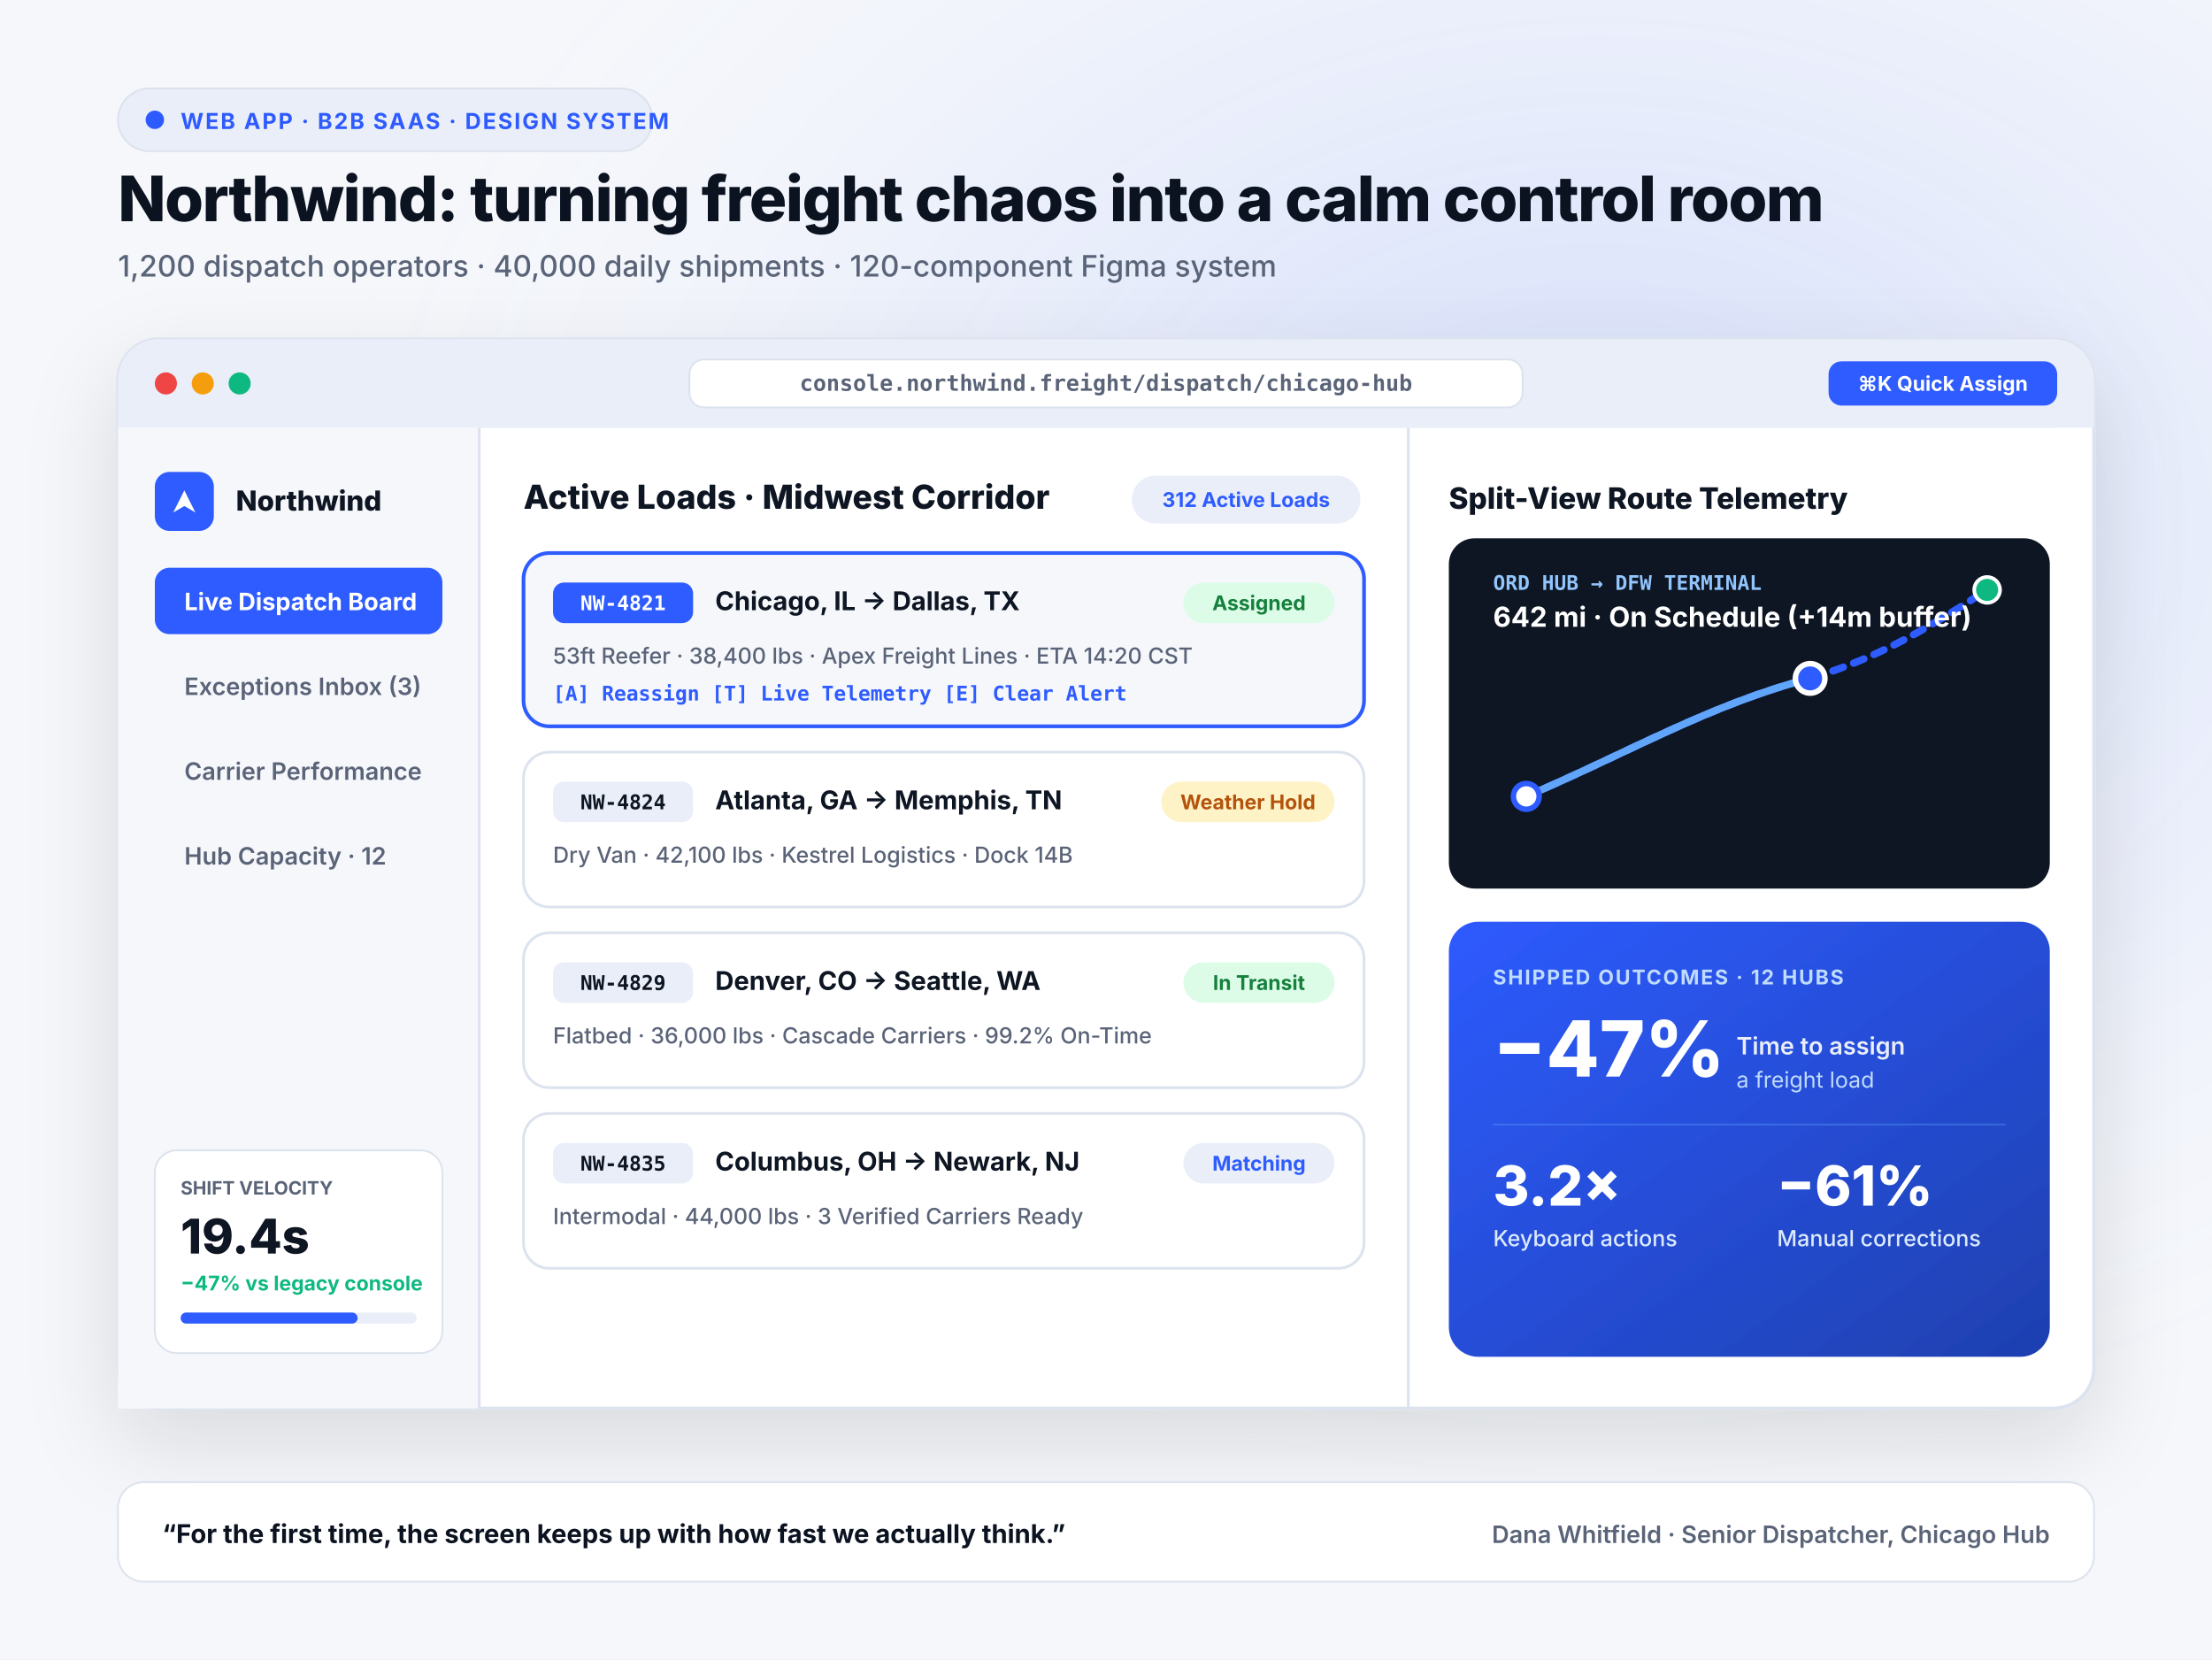
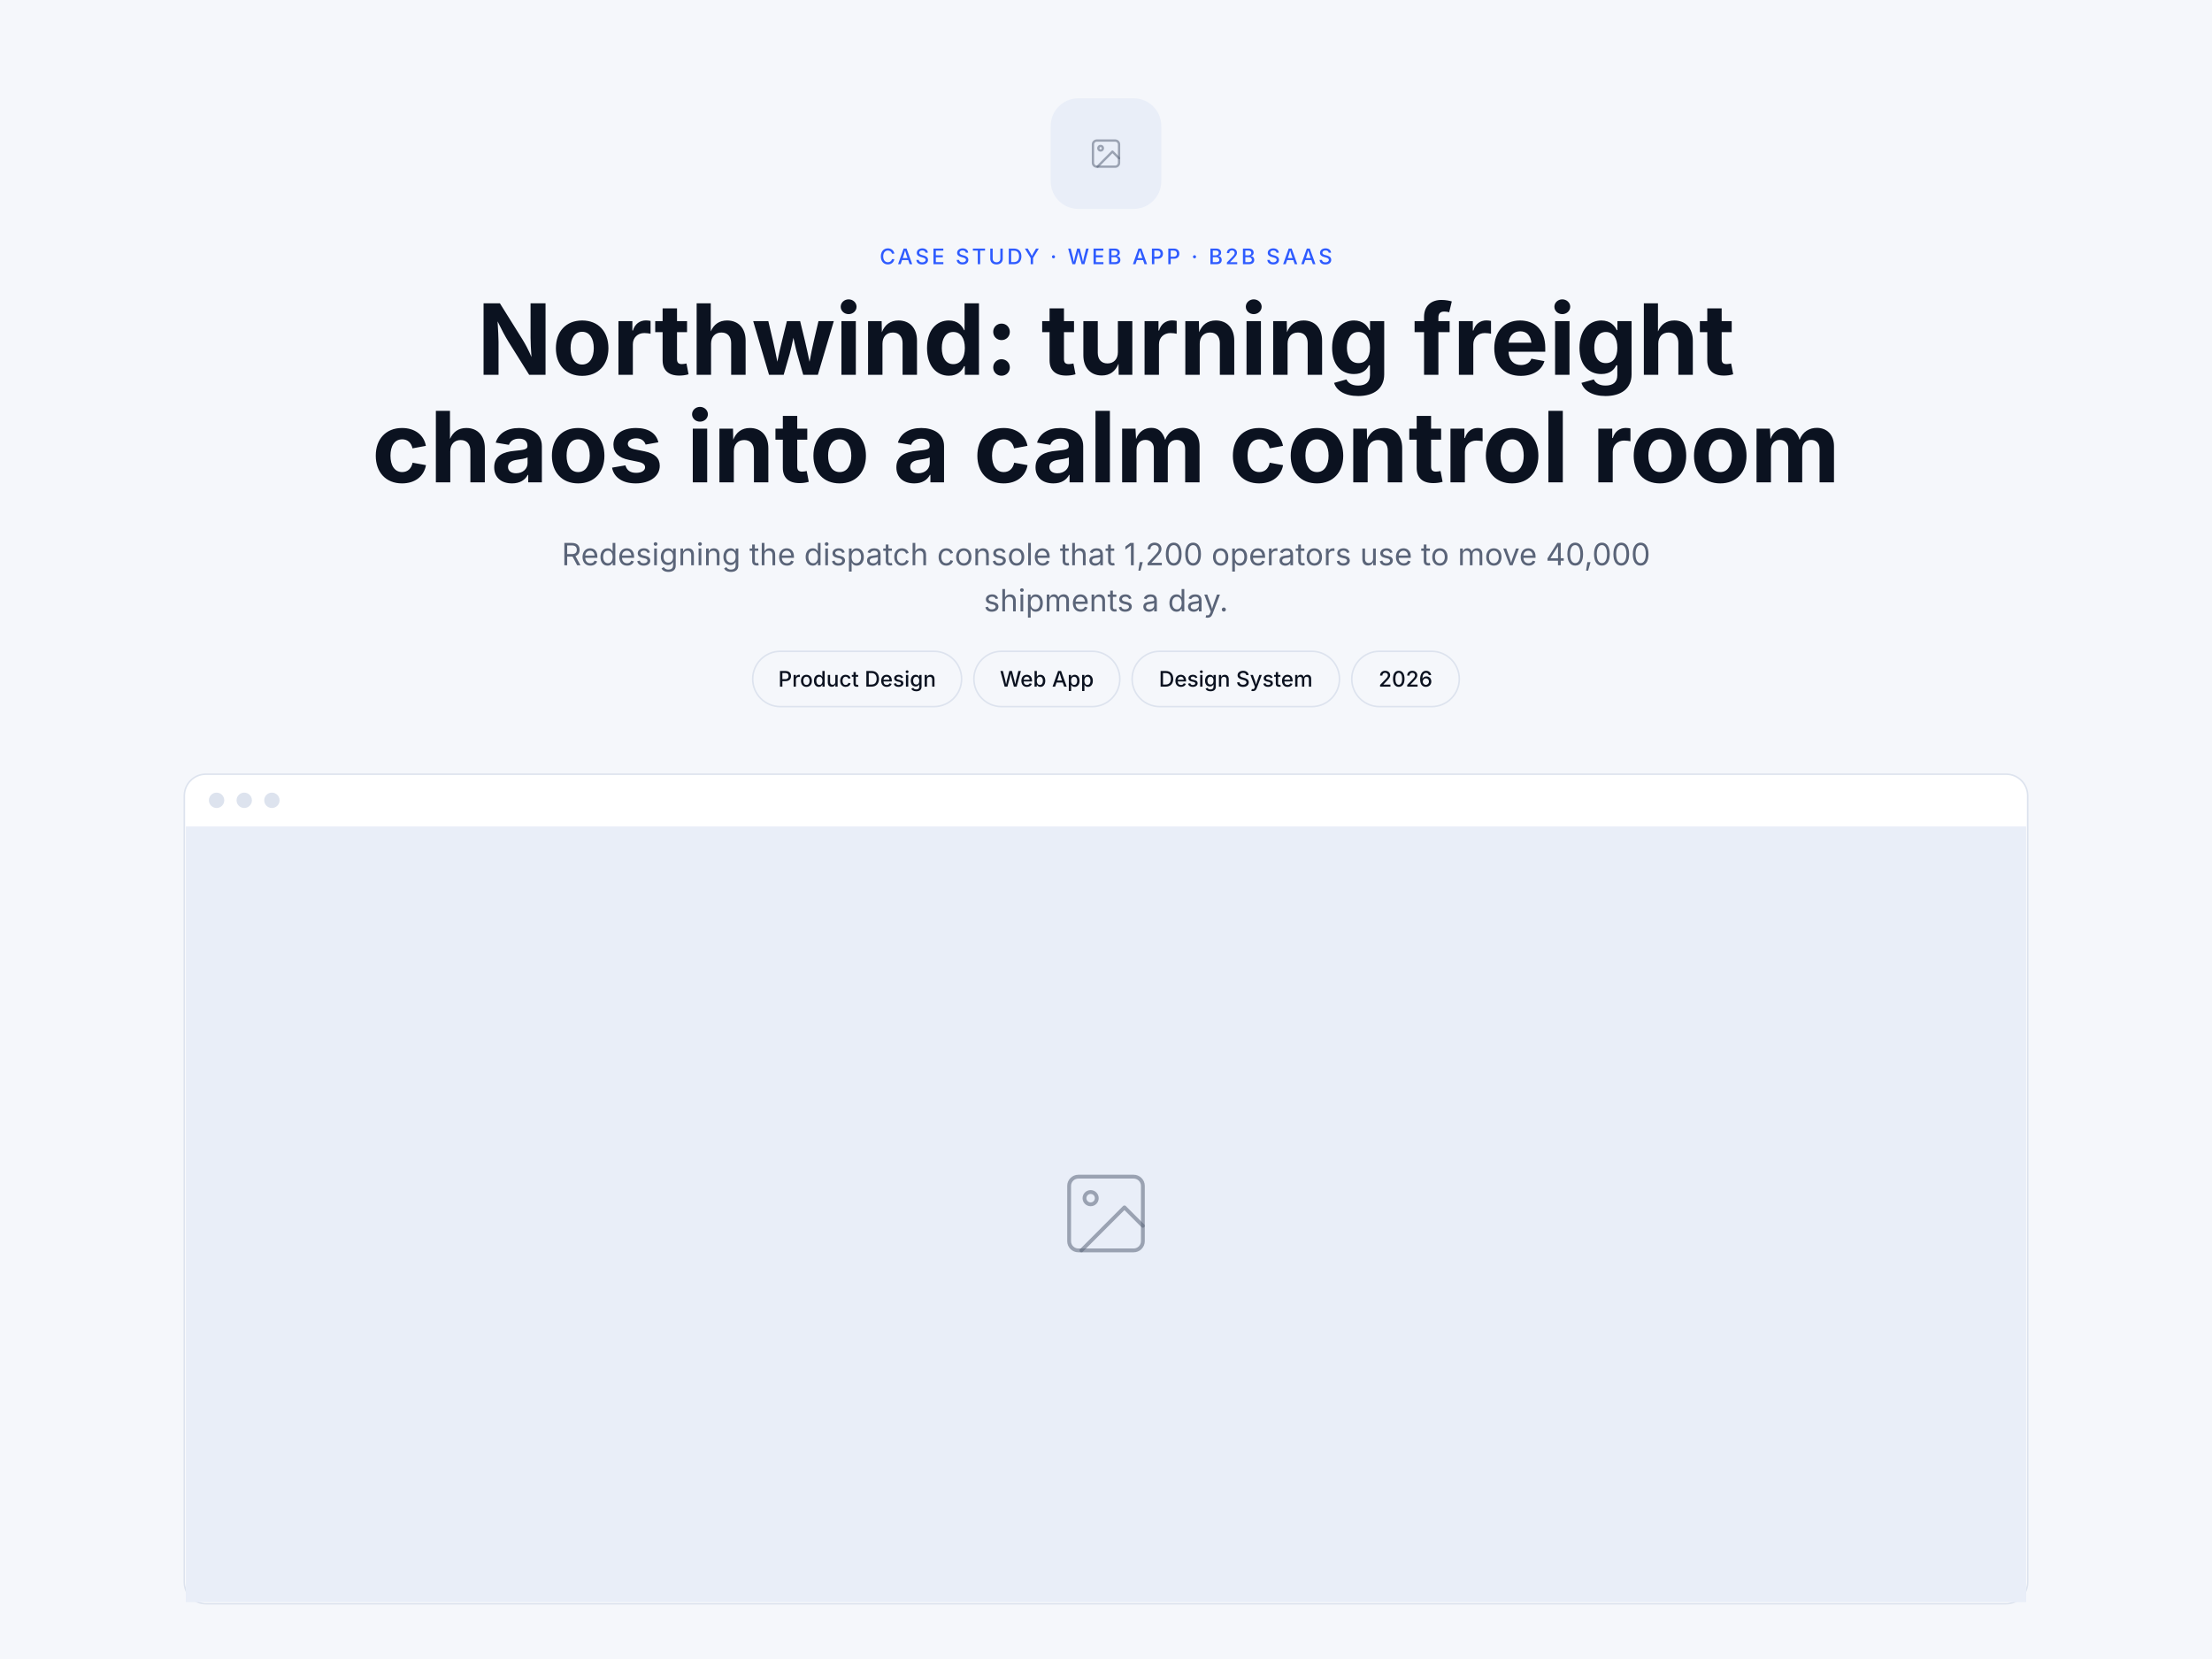
- <svg xmlns="http://www.w3.org/2000/svg" viewBox="0 0 1200 900" fill="none">
-   <defs>
-     <radialGradient id="nwBlueGlow" cx="72%" cy="32%" r="58%">
-       <stop offset="0%" stop-color="#2E5BFF" stop-opacity="0.16" />
-       <stop offset="60%" stop-color="#2E5BFF" stop-opacity="0.04" />
-       <stop offset="100%" stop-color="#F5F7FB" stop-opacity="0" />
-     </radialGradient>
-     <linearGradient id="nwPrimaryCard" x1="0" y1="0" x2="1" y2="1">
-       <stop offset="0%" stop-color="#2E5BFF" />
-       <stop offset="100%" stop-color="#1E40AF" />
-     </linearGradient>
-     <filter id="nwShadow" x="-8%" y="-8%" width="116%" height="120%">
-       <feDropShadow dx="0" dy="18" stdDeviation="24" flood-color="#0B1220" flood-opacity="0.12" />
-     </filter>
-   </defs>
-   <rect width="1200" height="900" fill="#F5F7FB" />
-   <rect width="1200" height="900" fill="url(#nwBlueGlow)" />
-   <g transform="translate(64, 48)">
-     <rect width="290" height="34" rx="17" fill="#E9EEF8" stroke="#DDE3EE" />
-     <circle cx="20" cy="17" r="5" fill="#2E5BFF" />
-     <text x="34" y="22" fill="#2E5BFF" font-family="system-ui,-apple-system,sans-serif" font-size="12" font-weight="700" letter-spacing="0.08em">WEB APP · B2B SAAS · DESIGN SYSTEM</text>
-     <text x="0" y="72" fill="#0B1220" font-family="system-ui,-apple-system,sans-serif" font-size="34" font-weight="800" letter-spacing="-0.02em">Northwind: turning freight chaos into a calm control room</text>
-     <text x="0" y="102" fill="#5A6478" font-family="system-ui,-apple-system,sans-serif" font-size="16" font-weight="500">1,200 dispatch operators · 40,000 daily shipments · 120-component Figma system</text>
+ <svg xmlns="http://www.w3.org/2000/svg" viewBox="0 0 1440 1080" fill="none">
+   <rect width="1440" height="1080" fill="#F5F7FB" />
+   <rect x="684" y="64" width="72" height="72" rx="18" fill="#E9EEF8" />
+   <g transform="translate(710, 90)" stroke="#5A6478" stroke-opacity="0.55" stroke-width="1.5" stroke-linecap="round" stroke-linejoin="round">
+     <rect x="1.5" y="1.5" width="17" height="17" rx="2.5" />
+     <circle cx="6.5" cy="6.5" r="1.5" />
+     <path d="M18.5 13L14.2 8.7L4.5 18.5" />
  </g>
-   <g transform="translate(64, 184)" filter="url(#nwShadow)">
-     <rect width="1072" height="580" rx="22" fill="#FFFFFF" stroke="#DDE3EE" stroke-width="2" />
-     <rect width="1072" height="48" rx="22" fill="#E9EEF8" />
-     <rect y="28" width="1072" height="20" fill="#E9EEF8" />
-     <circle cx="26" cy="24" r="6" fill="#EF4444" />
-     <circle cx="46" cy="24" r="6" fill="#F59E0B" />
-     <circle cx="66" cy="24" r="6" fill="#10B981" />
-     <rect x="310" y="11" width="452" height="26" rx="8" fill="#FFFFFF" stroke="#DDE3EE" />
-     <text x="536" y="28" text-anchor="middle" fill="#5A6478" font-family="ui-monospace,monospace" font-size="12" font-weight="600">console.northwind.freight/dispatch/chicago-hub</text>
-     <rect x="928" y="12" width="124" height="24" rx="7" fill="#2E5BFF" />
-     <text x="990" y="28" text-anchor="middle" fill="#FFFFFF" font-family="system-ui,-apple-system,sans-serif" font-size="11" font-weight="700">⌘K Quick Assign</text>
-     <rect x="0" y="48" width="196" height="532" fill="#F5F7FB" />
-     <line x1="196" y1="48" x2="196" y2="580" stroke="#DDE3EE" stroke-width="1.5" />
-     <g transform="translate(20, 72)">
-       <rect width="32" height="32" rx="8" fill="#2E5BFF" />
-       <path d="M10 22L16 10L22 22L16 18.5L10 22Z" fill="#FFFFFF" />
-       <text x="44" y="21" fill="#0B1220" font-family="system-ui,-apple-system,sans-serif" font-size="15" font-weight="800">Northwind</text>
-       <rect y="52" width="156" height="36" rx="8" fill="#2E5BFF" />
-       <text x="16" y="75" fill="#FFFFFF" font-family="system-ui,-apple-system,sans-serif" font-size="13" font-weight="700">Live Dispatch Board</text>
-       <rect y="98" width="156" height="36" rx="8" fill="transparent" />
-       <text x="16" y="121" fill="#5A6478" font-family="system-ui,-apple-system,sans-serif" font-size="13" font-weight="600">Exceptions Inbox (3)</text>
-       <rect y="144" width="156" height="36" rx="8" fill="transparent" />
-       <text x="16" y="167" fill="#5A6478" font-family="system-ui,-apple-system,sans-serif" font-size="13" font-weight="600">Carrier Performance</text>
-       <rect y="190" width="156" height="36" rx="8" fill="transparent" />
-       <text x="16" y="213" fill="#5A6478" font-family="system-ui,-apple-system,sans-serif" font-size="13" font-weight="600">Hub Capacity · 12</text>
-       <rect y="368" width="156" height="110" rx="12" fill="#FFFFFF" stroke="#DDE3EE" />
-       <text x="14" y="392" fill="#5A6478" font-family="system-ui,-apple-system,sans-serif" font-size="10" font-weight="700">SHIFT VELOCITY</text>
-       <text x="14" y="424" fill="#0B1220" font-family="system-ui,-apple-system,sans-serif" font-size="26" font-weight="800">19.4s</text>
-       <text x="14" y="444" fill="#10B981" font-family="system-ui,-apple-system,sans-serif" font-size="11" font-weight="700">−47% vs legacy console</text>
-       <rect x="14" y="456" width="128" height="6" rx="3" fill="#E9EEF8" />
-       <rect x="14" y="456" width="96" height="6" rx="3" fill="#2E5BFF" />
-     </g>
-     <g transform="translate(220, 72)">
-       <text x="0" y="20" fill="#0B1220" font-family="system-ui,-apple-system,sans-serif" font-size="18" font-weight="800">Active Loads · Midwest Corridor</text>
-       <rect x="330" y="2" width="124" height="26" rx="13" fill="#E9EEF8" />
-       <text x="392" y="19" text-anchor="middle" fill="#2E5BFF" font-family="system-ui,-apple-system,sans-serif" font-size="11" font-weight="700">312 Active Loads</text>
-       <g transform="translate(0, 44)">
-         <rect width="456" height="94" rx="14" fill="#F5F7FB" stroke="#2E5BFF" stroke-width="2" />
-         <rect x="16" y="16" width="76" height="22" rx="6" fill="#2E5BFF" />
-         <text x="54" y="31" text-anchor="middle" fill="#FFFFFF" font-family="ui-monospace,monospace" font-size="11" font-weight="700">NW-4821</text>
-         <text x="104" y="31" fill="#0B1220" font-family="system-ui,-apple-system,sans-serif" font-size="14" font-weight="700">Chicago, IL → Dallas, TX</text>
-         <rect x="358" y="16" width="82" height="22" rx="11" fill="#DCFCE7" />
-         <text x="399" y="31" text-anchor="middle" fill="#15803D" font-family="system-ui,-apple-system,sans-serif" font-size="11" font-weight="700">Assigned</text>
-         <text x="16" y="60" fill="#5A6478" font-family="system-ui,-apple-system,sans-serif" font-size="12" font-weight="500">53ft Reefer · 38,400 lbs · Apex Freight Lines · ETA 14:20 CST</text>
-         <text x="16" y="80" fill="#2E5BFF" font-family="ui-monospace,monospace" font-size="11" font-weight="600">[A] Reassign   [T] Live Telemetry   [E] Clear Alert</text>
-       </g>
-       <g transform="translate(0, 152)">
-         <rect width="456" height="84" rx="14" fill="#FFFFFF" stroke="#DDE3EE" stroke-width="1.5" />
-         <rect x="16" y="16" width="76" height="22" rx="6" fill="#E9EEF8" />
-         <text x="54" y="31" text-anchor="middle" fill="#0B1220" font-family="ui-monospace,monospace" font-size="11" font-weight="700">NW-4824</text>
-         <text x="104" y="31" fill="#0B1220" font-family="system-ui,-apple-system,sans-serif" font-size="14" font-weight="700">Atlanta, GA → Memphis, TN</text>
-         <rect x="346" y="16" width="94" height="22" rx="11" fill="#FEF3C7" />
-         <text x="393" y="31" text-anchor="middle" fill="#B45309" font-family="system-ui,-apple-system,sans-serif" font-size="11" font-weight="700">Weather Hold</text>
-         <text x="16" y="60" fill="#5A6478" font-family="system-ui,-apple-system,sans-serif" font-size="12" font-weight="500">Dry Van · 42,100 lbs · Kestrel Logistics · Dock 14B</text>
-       </g>
-       <g transform="translate(0, 250)">
-         <rect width="456" height="84" rx="14" fill="#FFFFFF" stroke="#DDE3EE" stroke-width="1.5" />
-         <rect x="16" y="16" width="76" height="22" rx="6" fill="#E9EEF8" />
-         <text x="54" y="31" text-anchor="middle" fill="#0B1220" font-family="ui-monospace,monospace" font-size="11" font-weight="700">NW-4829</text>
-         <text x="104" y="31" fill="#0B1220" font-family="system-ui,-apple-system,sans-serif" font-size="14" font-weight="700">Denver, CO → Seattle, WA</text>
-         <rect x="358" y="16" width="82" height="22" rx="11" fill="#DCFCE7" />
-         <text x="399" y="31" text-anchor="middle" fill="#15803D" font-family="system-ui,-apple-system,sans-serif" font-size="11" font-weight="700">In Transit</text>
-         <text x="16" y="60" fill="#5A6478" font-family="system-ui,-apple-system,sans-serif" font-size="12" font-weight="500">Flatbed · 36,000 lbs · Cascade Carriers · 99.2% On-Time</text>
-       </g>
-       <g transform="translate(0, 348)">
-         <rect width="456" height="84" rx="14" fill="#FFFFFF" stroke="#DDE3EE" stroke-width="1.5" />
-         <rect x="16" y="16" width="76" height="22" rx="6" fill="#E9EEF8" />
-         <text x="54" y="31" text-anchor="middle" fill="#0B1220" font-family="ui-monospace,monospace" font-size="11" font-weight="700">NW-4835</text>
-         <text x="104" y="31" fill="#0B1220" font-family="system-ui,-apple-system,sans-serif" font-size="14" font-weight="700">Columbus, OH → Newark, NJ</text>
-         <rect x="358" y="16" width="82" height="22" rx="11" fill="#E9EEF8" />
-         <text x="399" y="31" text-anchor="middle" fill="#2E5BFF" font-family="system-ui,-apple-system,sans-serif" font-size="11" font-weight="700">Matching</text>
-         <text x="16" y="60" fill="#5A6478" font-family="system-ui,-apple-system,sans-serif" font-size="12" font-weight="500">Intermodal · 44,000 lbs · 3 Verified Carriers Ready</text>
-       </g>
-     </g>
-     <line x1="700" y1="48" x2="700" y2="580" stroke="#DDE3EE" stroke-width="1.5" />
-     <g transform="translate(722, 72)">
-       <text x="0" y="20" fill="#0B1220" font-family="system-ui,-apple-system,sans-serif" font-size="16" font-weight="800">Split-View Route Telemetry</text>
-       <rect y="36" width="326" height="190" rx="14" fill="#0B1220" />
-       <path d="M42 176C98 152 142 126 196 112C236 100 264 82 292 64" stroke="#2E5BFF" stroke-width="4" stroke-linecap="round" stroke-dasharray="6 6" />
-       <path d="M42 176C98 152 142 126 196 112" stroke="#60A5FA" stroke-width="4" stroke-linecap="round" />
-       <circle cx="42" cy="176" r="7" fill="#FFFFFF" stroke="#2E5BFF" stroke-width="3" />
-       <circle cx="196" cy="112" r="8" fill="#2E5BFF" stroke="#FFFFFF" stroke-width="3" />
-       <circle cx="292" cy="64" r="7" fill="#10B981" stroke="#FFFFFF" stroke-width="2" />
-       <text x="24" y="64" fill="#93C5FD" font-family="ui-monospace,monospace" font-size="11" font-weight="700">ORD HUB → DFW TERMINAL</text>
-       <text x="24" y="84" fill="#FFFFFF" font-family="system-ui,-apple-system,sans-serif" font-size="15" font-weight="700">642 mi · On Schedule (+14m buffer)</text>
-       <rect y="244" width="326" height="236" rx="16" fill="url(#nwPrimaryCard)" />
-       <text x="24" y="278" fill="#BFDBFE" font-family="system-ui,-apple-system,sans-serif" font-size="11" font-weight="700" letter-spacing="0.08em">SHIPPED OUTCOMES · 12 HUBS</text>
-       <text x="24" y="328" fill="#FFFFFF" font-family="system-ui,-apple-system,sans-serif" font-size="42" font-weight="800">−47%</text>
-       <text x="156" y="316" fill="#E9EEF8" font-family="system-ui,-apple-system,sans-serif" font-size="13" font-weight="600">Time to assign</text>
-       <text x="156" y="334" fill="#BFDBFE" font-family="system-ui,-apple-system,sans-serif" font-size="12">a freight load</text>
-       <line x1="24" y1="354" x2="302" y2="354" stroke="#60A5FA" stroke-opacity="0.35" />
-       <text x="24" y="398" fill="#FFFFFF" font-family="system-ui,-apple-system,sans-serif" font-size="30" font-weight="800">3.2×</text>
-       <text x="24" y="420" fill="#DBEAFE" font-family="system-ui,-apple-system,sans-serif" font-size="12" font-weight="500">Keyboard actions</text>
-       <text x="178" y="398" fill="#FFFFFF" font-family="system-ui,-apple-system,sans-serif" font-size="30" font-weight="800">−61%</text>
-       <text x="178" y="420" fill="#DBEAFE" font-family="system-ui,-apple-system,sans-serif" font-size="12" font-weight="500">Manual corrections</text>
+   <text x="720" y="172" text-anchor="middle" fill="#2E5BFF" font-family="Inter, system-ui, -apple-system, sans-serif" font-size="14" font-weight="500" letter-spacing="1.68">CASE STUDY · WEB APP · B2B SAAS</text>
+   <text x="720" y="244" text-anchor="middle" fill="#0B1220" font-family="'Space Grotesk', system-ui, -apple-system, sans-serif" font-size="64" font-weight="700">Northwind: turning freight</text>
+   <text x="720" y="314" text-anchor="middle" fill="#0B1220" font-family="'Space Grotesk', system-ui, -apple-system, sans-serif" font-size="64" font-weight="700">chaos into a calm control room</text>
+   <text x="720" y="368" text-anchor="middle" fill="#5A6478" font-family="Inter, system-ui, -apple-system, sans-serif" font-size="20" font-weight="400">Redesigning the dispatch console that 1,200 operators use to move 40,000</text>
+   <text x="720" y="398" text-anchor="middle" fill="#5A6478" font-family="Inter, system-ui, -apple-system, sans-serif" font-size="20" font-weight="400">shipments a day.</text>
+   <g transform="translate(490, 424)">
+     <rect x="0" y="0" width="136" height="36" rx="18" fill="none" stroke="#DDE3EE" />
+     <text x="68" y="23" text-anchor="middle" fill="#0B1220" font-family="Inter, system-ui, -apple-system, sans-serif" font-size="14" font-weight="500">Product Design</text>
+     <rect x="144" y="0" width="95" height="36" rx="18" fill="none" stroke="#DDE3EE" />
+     <text x="191.5" y="23" text-anchor="middle" fill="#0B1220" font-family="Inter, system-ui, -apple-system, sans-serif" font-size="14" font-weight="500">Web App</text>
+     <rect x="247" y="0" width="135" height="36" rx="18" fill="none" stroke="#DDE3EE" />
+     <text x="314.5" y="23" text-anchor="middle" fill="#0B1220" font-family="Inter, system-ui, -apple-system, sans-serif" font-size="14" font-weight="500">Design System</text>
+     <rect x="390" y="0" width="70" height="36" rx="18" fill="none" stroke="#DDE3EE" />
+     <text x="425" y="23" text-anchor="middle" fill="#0B1220" font-family="Inter, system-ui, -apple-system, sans-serif" font-size="14" font-weight="500">2026</text>
+   </g>
+   <g transform="translate(120, 504)">
+     <rect width="1200" height="540" rx="14" fill="#FFFFFF" stroke="#DDE3EE" />
+     <circle cx="21" cy="17" r="5" fill="#DDE3EE" />
+     <circle cx="39" cy="17" r="5" fill="#DDE3EE" />
+     <circle cx="57" cy="17" r="5" fill="#DDE3EE" />
+     <rect x="1" y="34" width="1198" height="505" rx="0" fill="#E9EEF8" />
+     <g transform="translate(572, 258)" stroke="#5A6478" stroke-opacity="0.55" stroke-width="2.5" stroke-linecap="round" stroke-linejoin="round">
+       <rect x="4" y="4" width="48" height="48" rx="6" />
+       <circle cx="18" cy="18" r="4" />
+       <path d="M52 36L40 24L12 52" />
    </g>
  </g>
-   <g transform="translate(64, 804)">
-     <rect width="1072" height="54" rx="14" fill="#FFFFFF" stroke="#DDE3EE" />
-     <text x="24" y="33" fill="#0B1220" font-family="system-ui,-apple-system,sans-serif" font-size="14" font-weight="700">“For the first time, the screen keeps up with how fast we actually think.”</text>
-     <text x="1048" y="33" text-anchor="end" fill="#5A6478" font-family="system-ui,-apple-system,sans-serif" font-size="13" font-weight="600">Dana Whitfield · Senior Dispatcher, Chicago Hub</text>
-   </g>
</svg>
